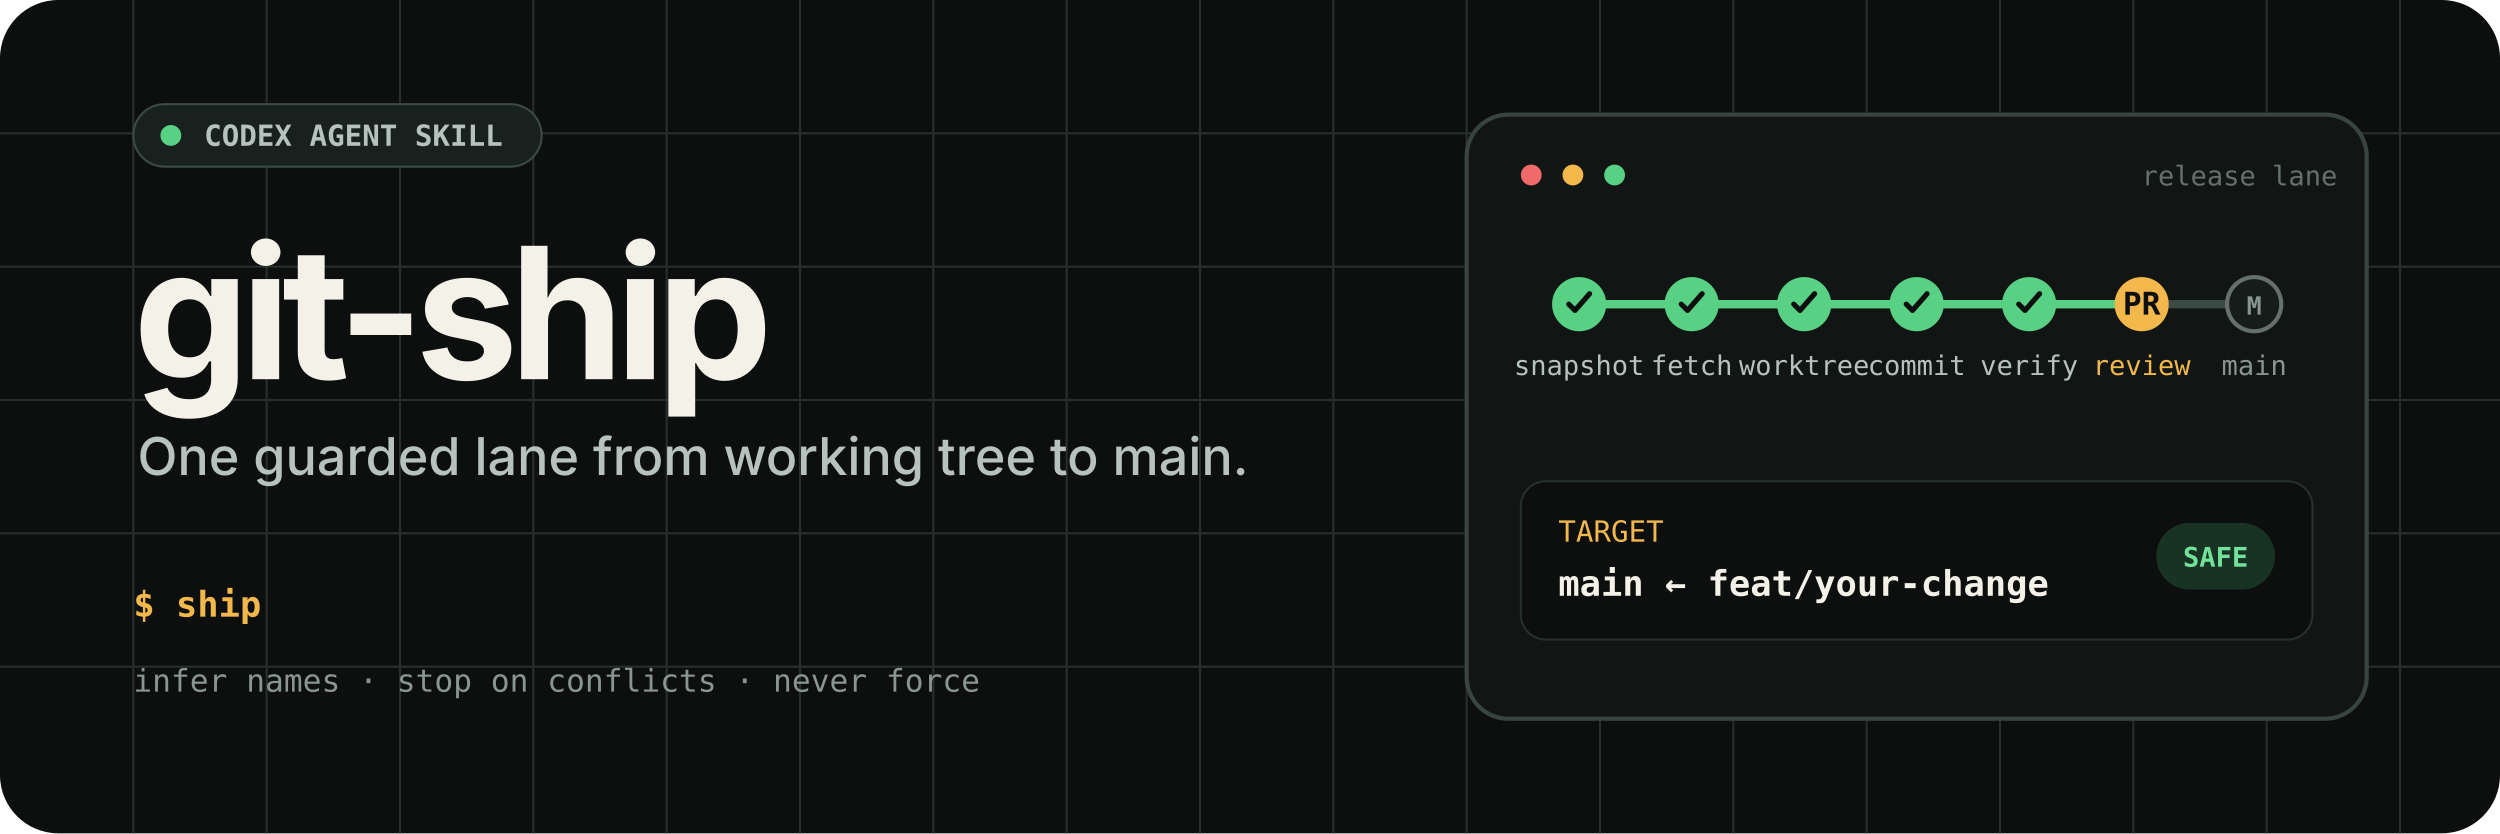
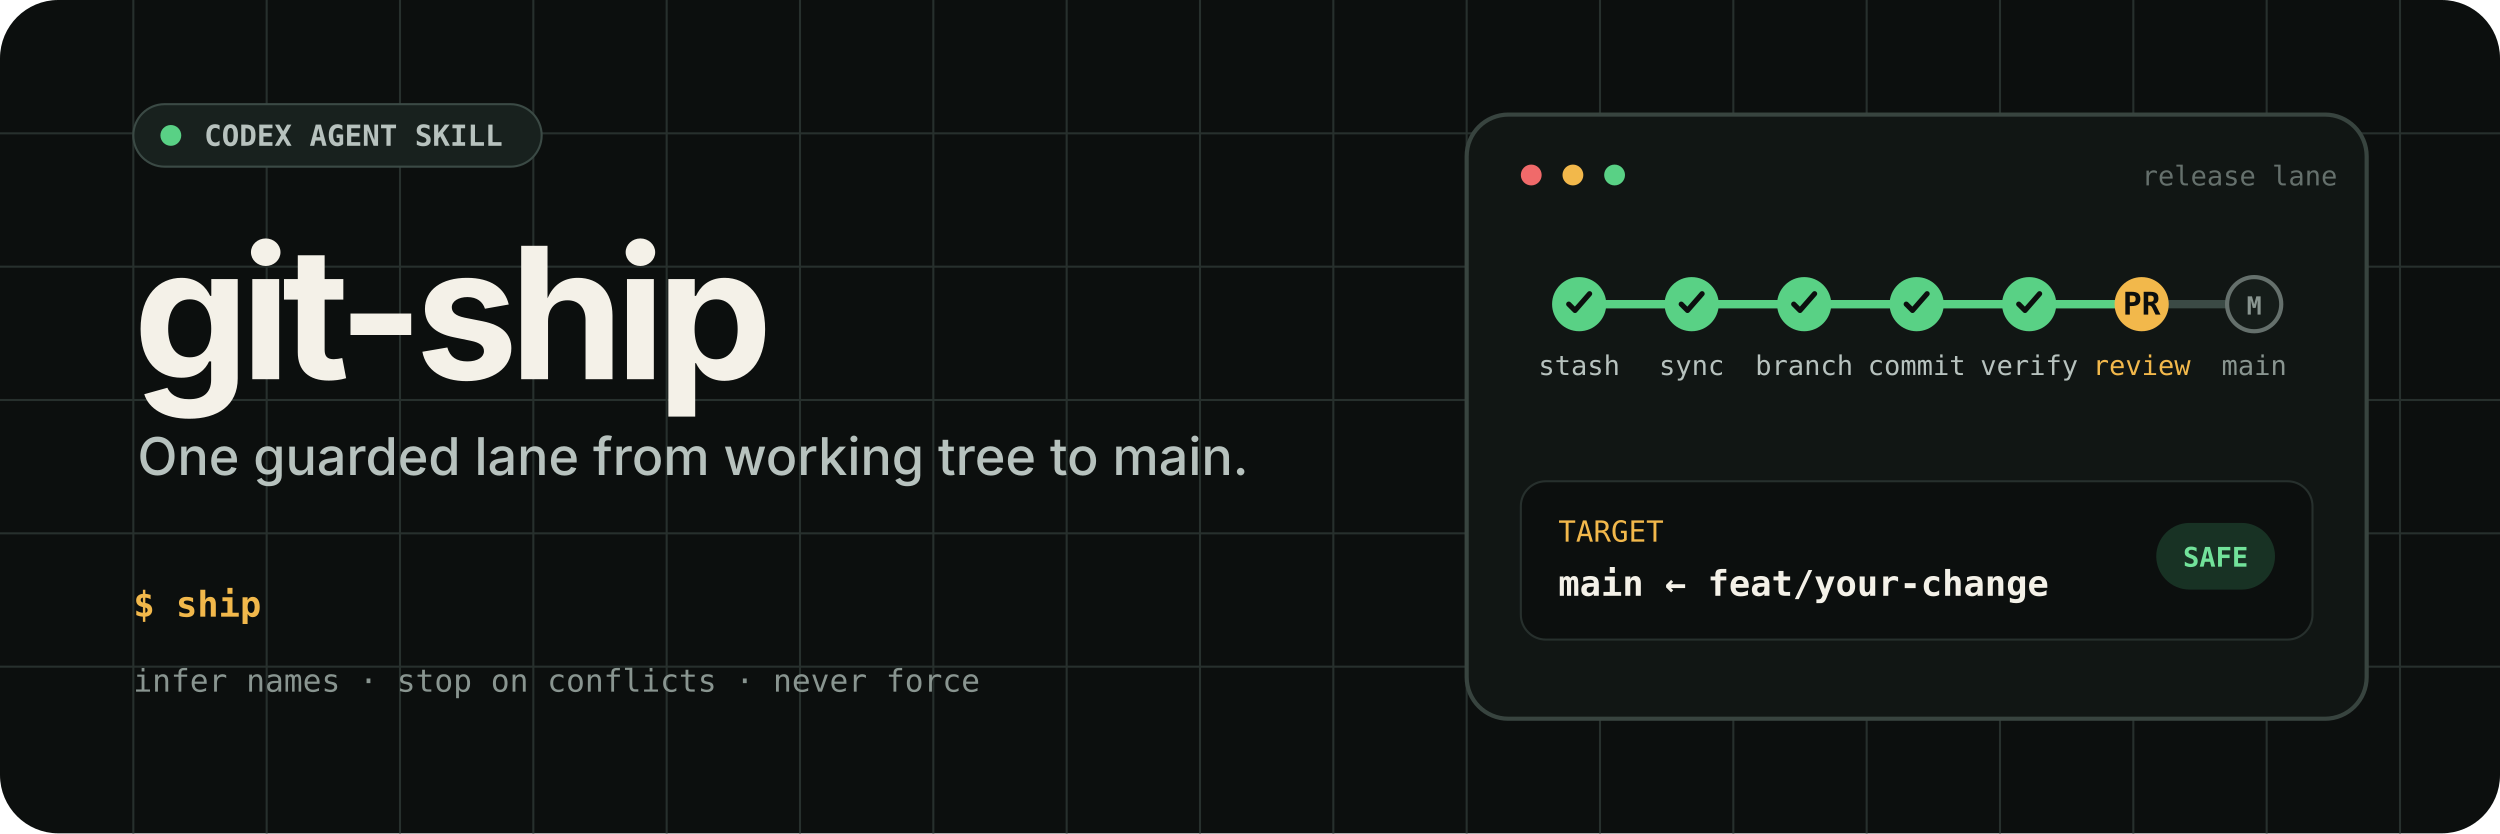
<svg xmlns="http://www.w3.org/2000/svg" width="1200" height="400" viewBox="0 0 1200 400" role="img" aria-labelledby="title desc">
  <rect width="1200" height="400" rx="28" fill="#0C0F0E" />
  <g stroke="#27302D" stroke-width="1">
    <path d="M0 64H1200M0 128H1200M0 192H1200M0 256H1200M0 320H1200" />
    <path d="M64 0V400M128 0V400M192 0V400M256 0V400M320 0V400M384 0V400M448 0V400M512 0V400M576 0V400M640 0V400M704 0V400M768 0V400M832 0V400M896 0V400M960 0V400M1024 0V400M1088 0V400M1152 0V400" />
  </g>
  <g transform="translate(64 50)">
    <rect width="196" height="30" rx="15" fill="#18211E" stroke="#3B4A45" />
    <circle cx="18" cy="15" r="5" fill="#59D185" />
    <text x="34" y="20" fill="#B7C2BE" font-family="ui-monospace, SFMono-Regular, Menlo, monospace" font-size="14" font-weight="600">CODEX AGENT SKILL</text>
    <text x="0" y="132" fill="#F4F1E8" font-family="-apple-system, BlinkMacSystemFont, Segoe UI, sans-serif" font-size="88" font-weight="750" letter-spacing="-4">git-ship</text>
    <text x="2" y="178" fill="#B7C2BE" font-family="-apple-system, BlinkMacSystemFont, Segoe UI, sans-serif" font-size="25" font-weight="500">One guarded lane from working tree to main.</text>
    <g transform="translate(0 226)">
      <text x="0" y="20" fill="#F2B84B" font-family="ui-monospace, SFMono-Regular, Menlo, monospace" font-size="17" font-weight="700">$ ship</text>
      <text x="0" y="56" fill="#899590" font-family="ui-monospace, SFMono-Regular, Menlo, monospace" font-size="15">infer names · stop on conflicts · never force</text>
    </g>
  </g>
  <g transform="translate(704 55)">
    <rect width="432" height="290" rx="20" fill="#111614" stroke="#38443F" stroke-width="2" />
    <g transform="translate(24 22)">
      <circle cx="7" cy="7" r="5" fill="#F06A6A" />
      <circle cx="27" cy="7" r="5" fill="#F2B84B" />
      <circle cx="47" cy="7" r="5" fill="#59D185" />
      <text x="300" y="12" fill="#65706C" font-family="ui-monospace, SFMono-Regular, Menlo, monospace" font-size="13">release lane</text>
    </g>
    <path d="M54 91H378" fill="none" stroke="#3B4A45" stroke-width="4" stroke-linecap="round" />
    <path d="M54 91H324" fill="none" stroke="#59D185" stroke-width="4" stroke-linecap="round" />
    <g font-family="ui-monospace, SFMono-Regular, Menlo, monospace" font-size="13" text-anchor="middle">
      <g transform="translate(54 91)">
        <circle r="13" fill="#59D185" />
        <path d="M-5 0l3 3 7-8" fill="none" stroke="#0C0F0E" stroke-width="2.5" stroke-linecap="round" stroke-linejoin="round" />
-         <text y="34" fill="#B7C2BE">snapshot</text>
+         <text y="34" fill="#B7C2BE">stash</text>
      </g>
      <g transform="translate(108 91)">
        <circle r="13" fill="#59D185" />
        <path d="M-5 0l3 3 7-8" fill="none" stroke="#0C0F0E" stroke-width="2.5" stroke-linecap="round" stroke-linejoin="round" />
-         <text y="34" fill="#B7C2BE">fetch</text>
+         <text y="34" fill="#B7C2BE">sync</text>
      </g>
      <g transform="translate(162 91)">
        <circle r="13" fill="#59D185" />
        <path d="M-5 0l3 3 7-8" fill="none" stroke="#0C0F0E" stroke-width="2.5" stroke-linecap="round" stroke-linejoin="round" />
-         <text y="34" fill="#B7C2BE">worktree</text>
+         <text y="34" fill="#B7C2BE">branch</text>
      </g>
      <g transform="translate(216 91)">
        <circle r="13" fill="#59D185" />
        <path d="M-5 0l3 3 7-8" fill="none" stroke="#0C0F0E" stroke-width="2.5" stroke-linecap="round" stroke-linejoin="round" />
        <text y="34" fill="#B7C2BE">commit</text>
      </g>
      <g transform="translate(270 91)">
        <circle r="13" fill="#59D185" />
        <path d="M-5 0l3 3 7-8" fill="none" stroke="#0C0F0E" stroke-width="2.5" stroke-linecap="round" stroke-linejoin="round" />
        <text y="34" fill="#B7C2BE">verify</text>
      </g>
      <g transform="translate(324 91)">
        <circle r="13" fill="#F2B84B" />
        <text y="5" fill="#0C0F0E" font-size="15" font-weight="800">PR</text>
        <text y="34" fill="#F2B84B">review</text>
      </g>
      <g transform="translate(378 91)">
        <circle r="13" fill="#151C19" stroke="#65706C" stroke-width="2" />
        <text y="5" fill="#899590" font-size="12" font-weight="800">M</text>
        <text y="34" fill="#899590">main</text>
      </g>
    </g>
    <g transform="translate(26 176)">
      <rect width="380" height="76" rx="12" fill="#0C0F0E" stroke="#27302D" />
      <text x="18" y="29" fill="#F2B84B" font-family="ui-monospace, SFMono-Regular, Menlo, monospace" font-size="14">TARGET</text>
      <text x="18" y="55" fill="#F4F1E8" font-family="ui-monospace, SFMono-Regular, Menlo, monospace" font-size="17" font-weight="700">main ← feat/your-change</text>
      <rect x="305" y="20" width="57" height="32" rx="16" fill="#183224" />
      <text x="333.5" y="41" fill="#72E29A" font-family="ui-monospace, SFMono-Regular, Menlo, monospace" font-size="13" font-weight="800" text-anchor="middle">SAFE</text>
    </g>
  </g>
</svg>
